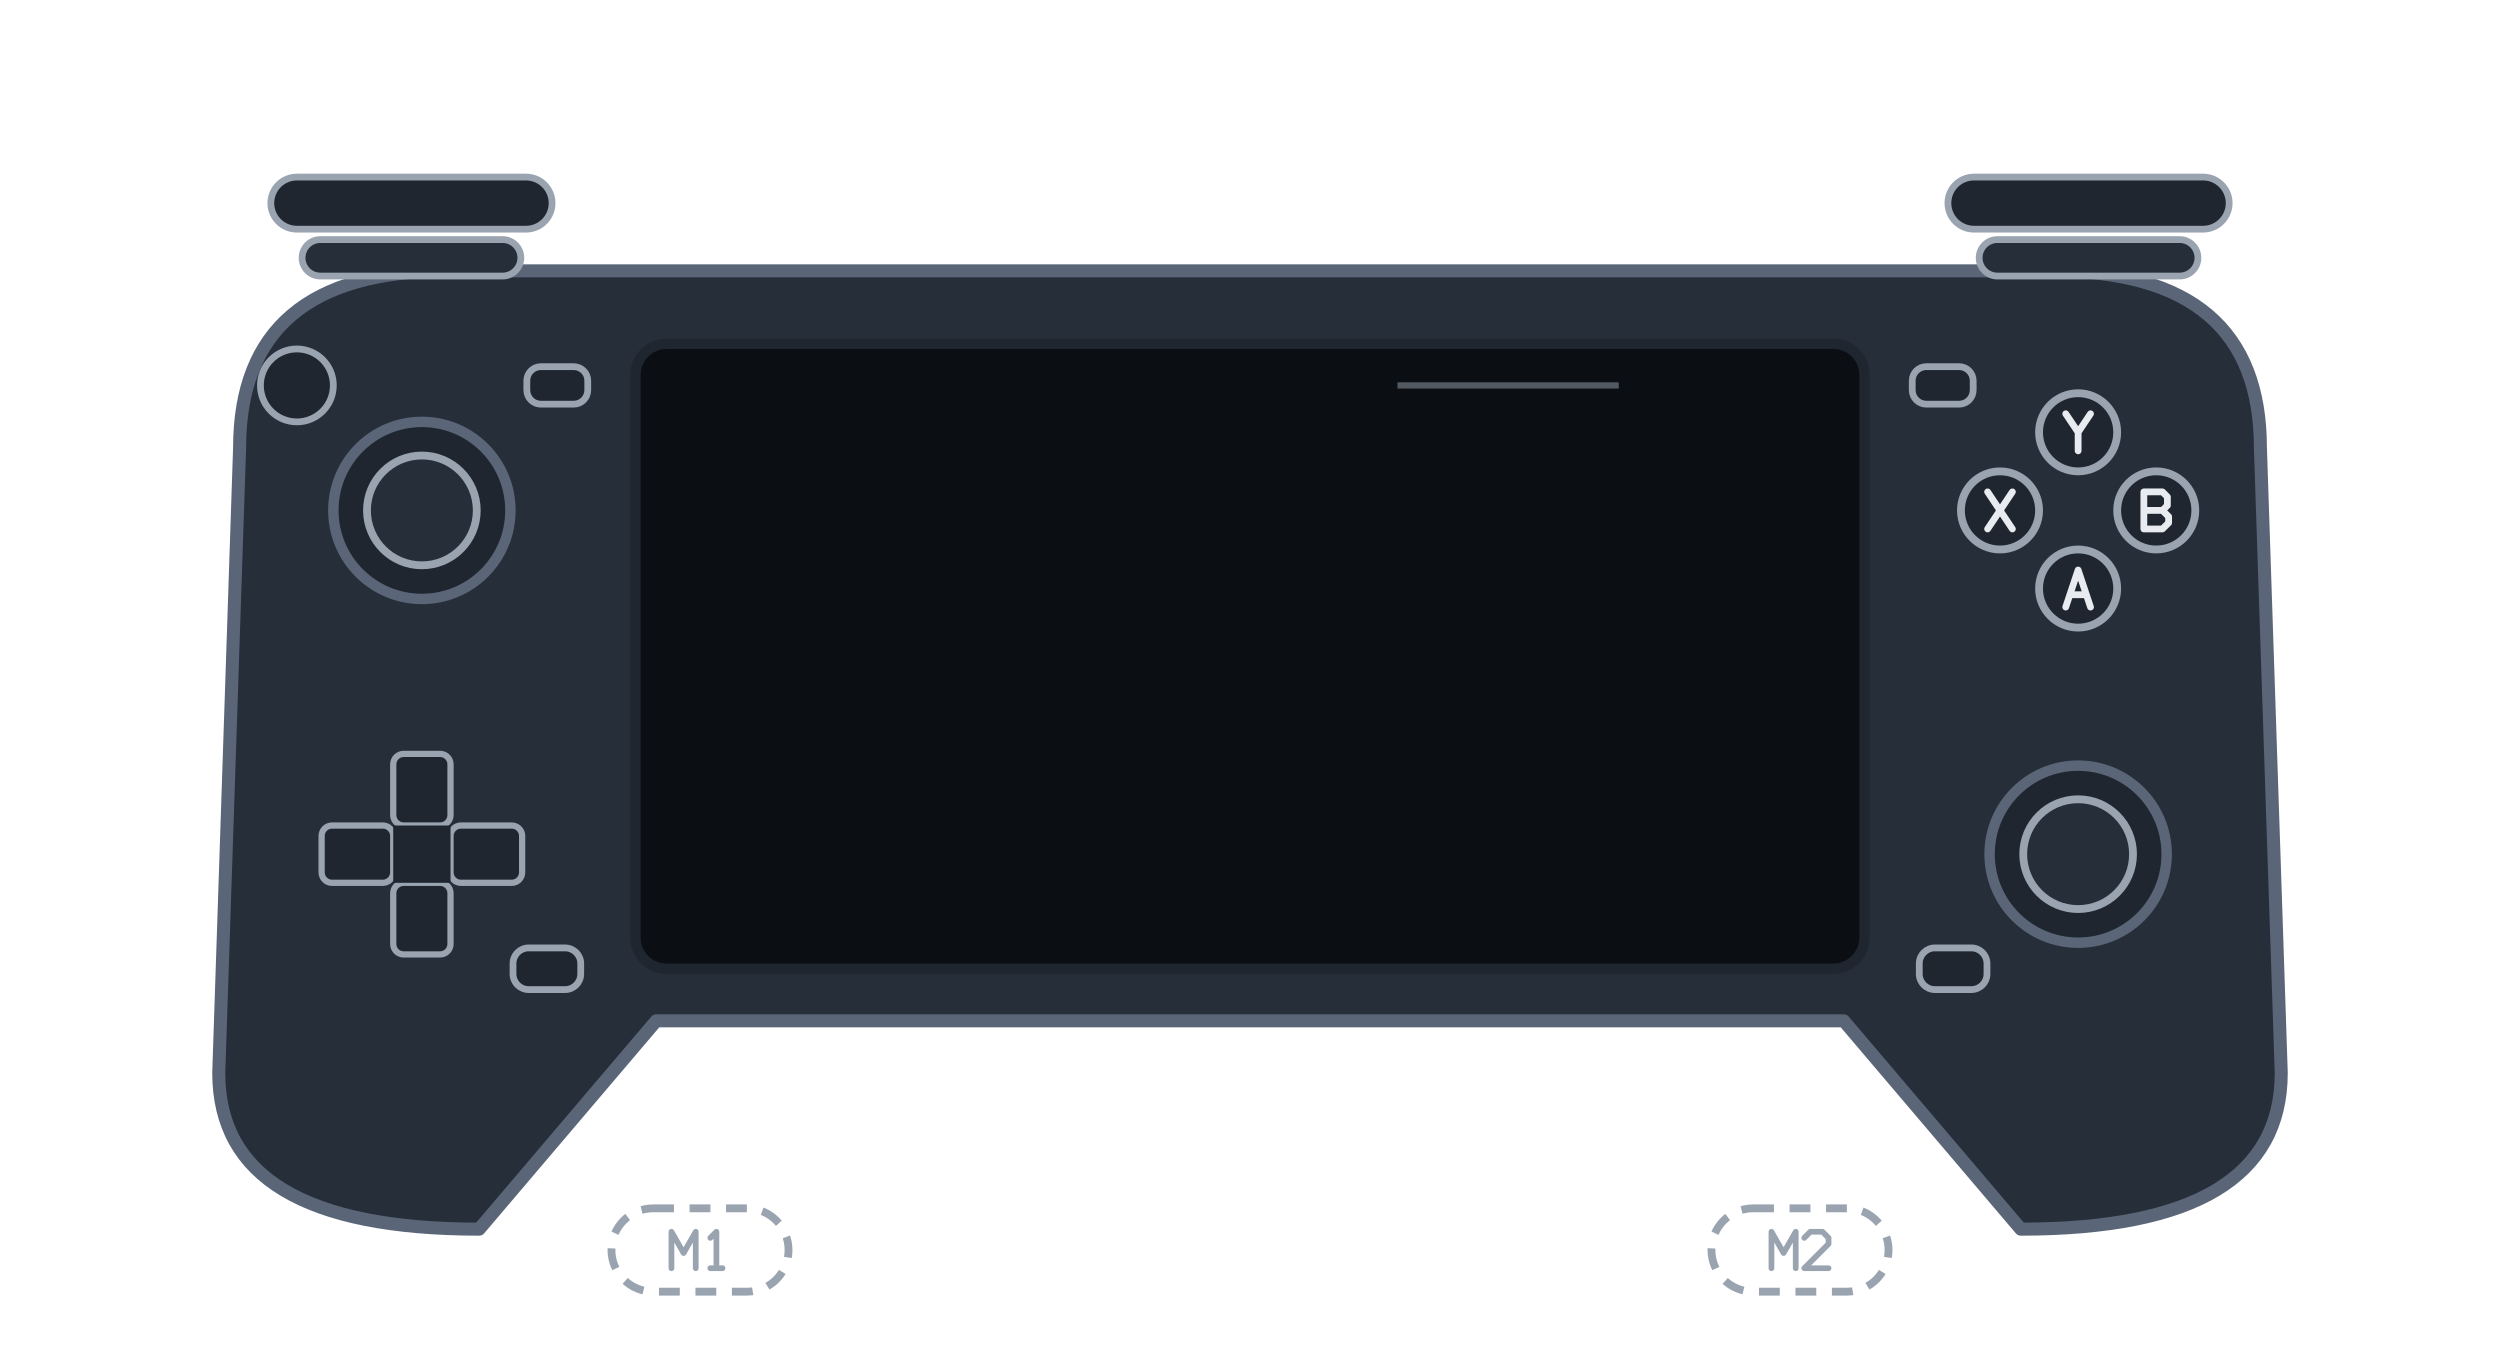
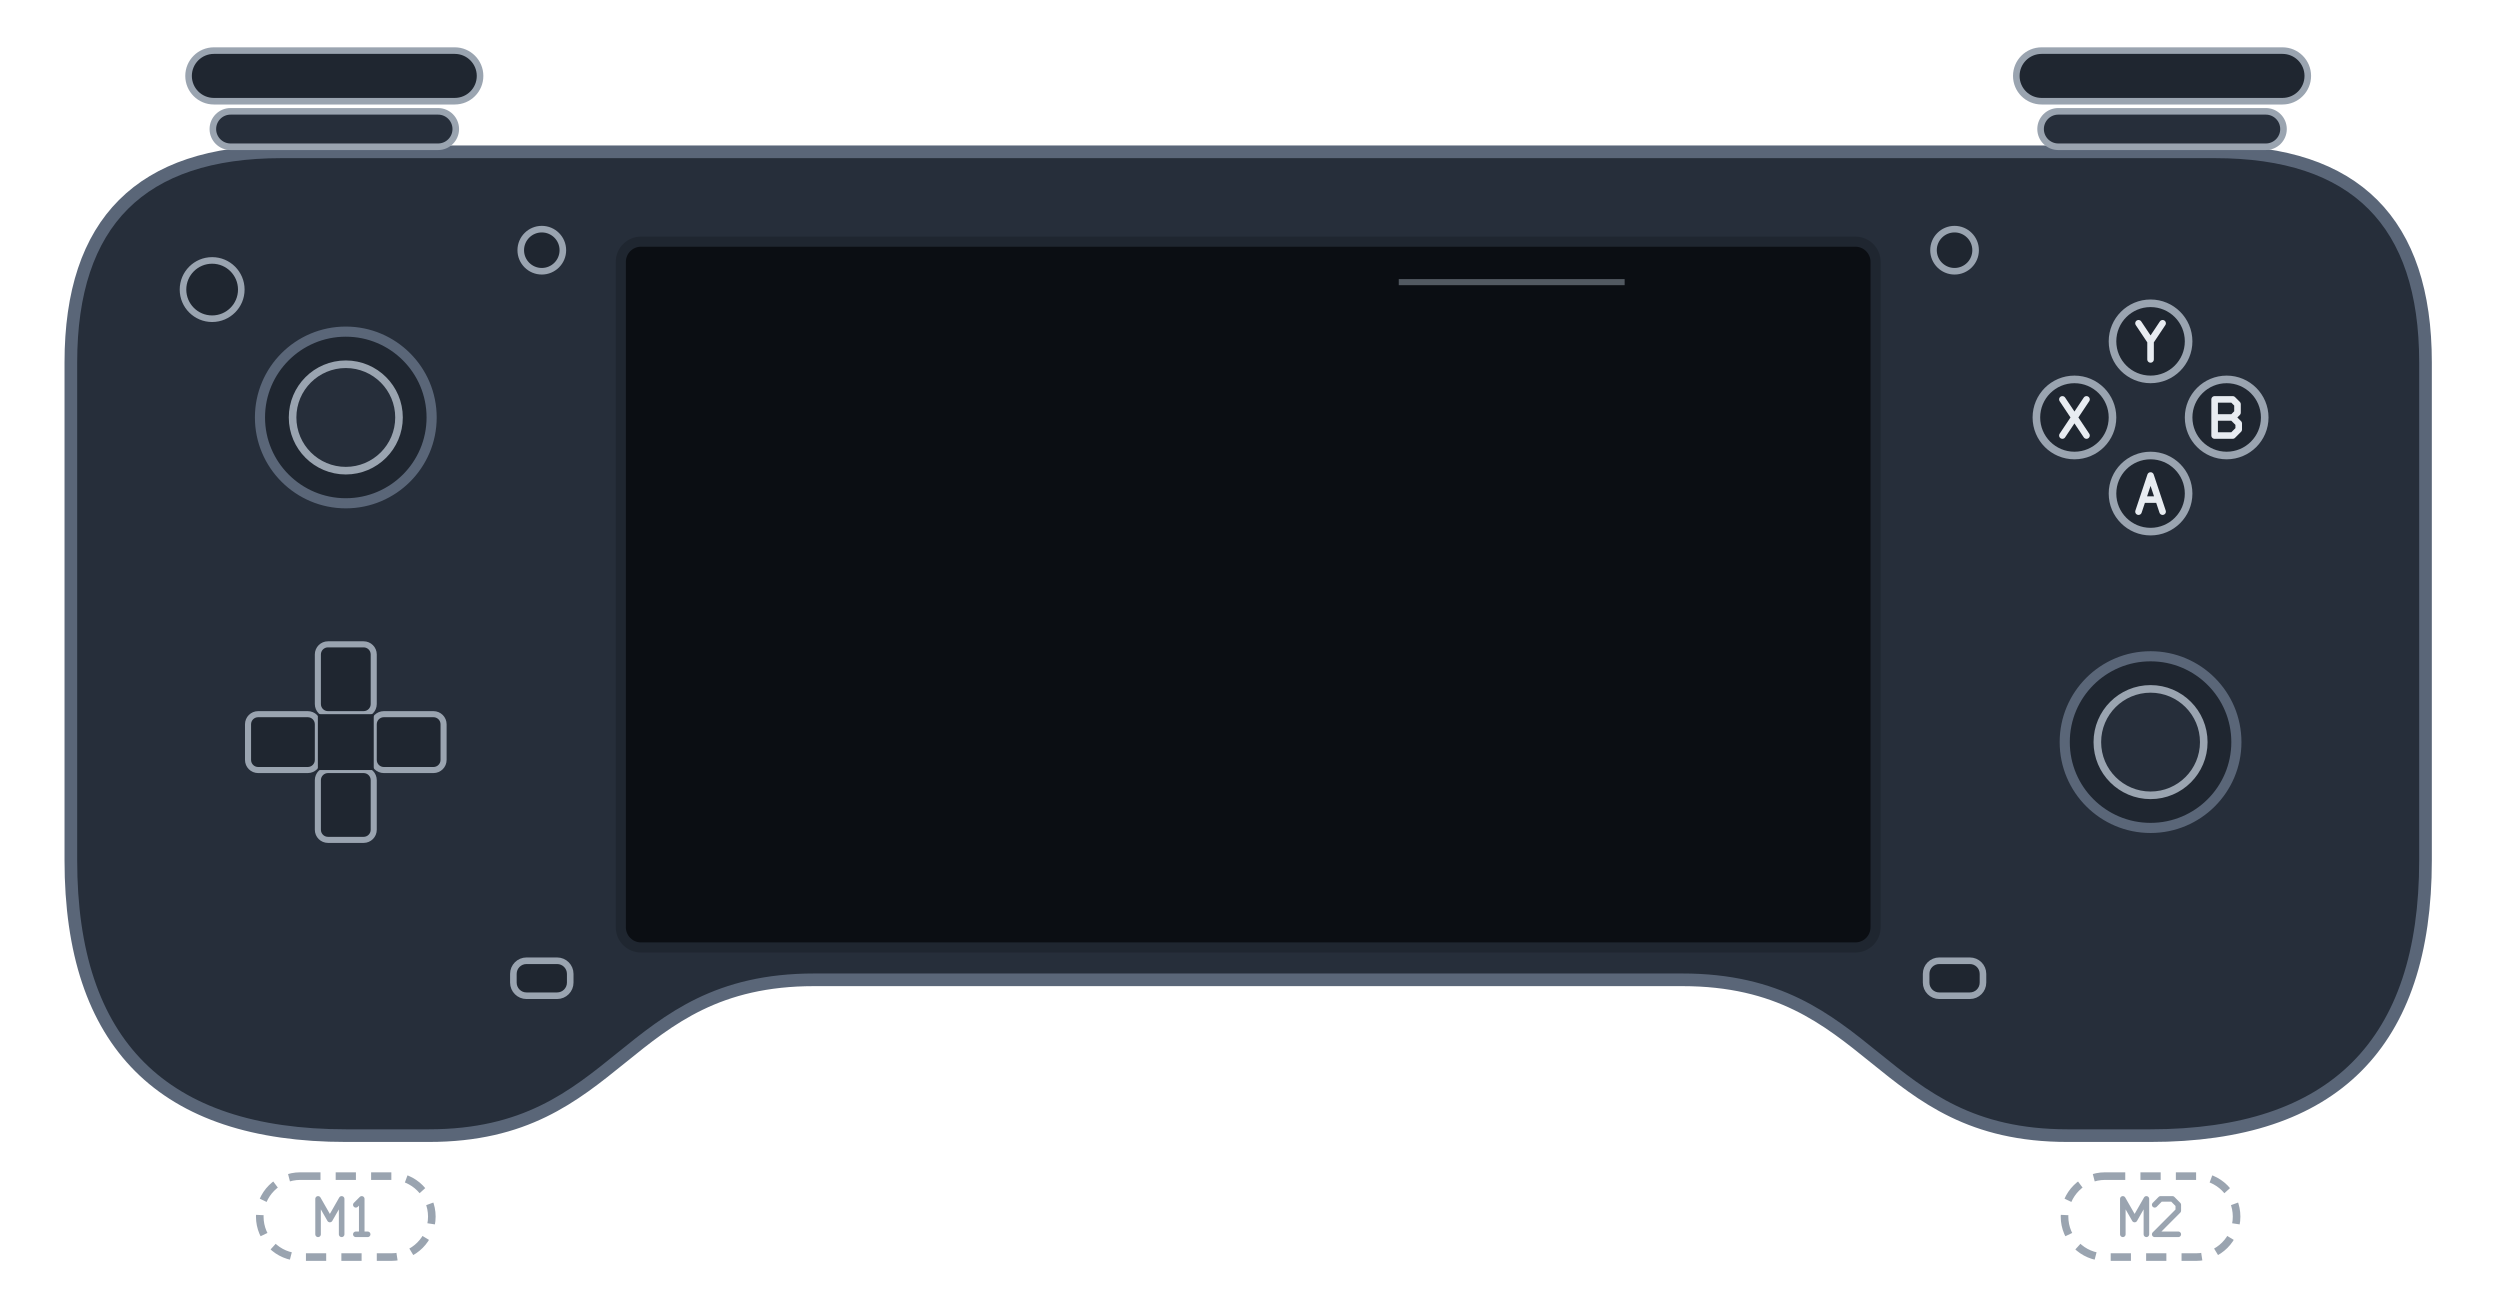
- <svg xmlns="http://www.w3.org/2000/svg" width="480" height="260" viewBox="0 0 480 260">
-   <path id="part-body" d="M86 52 H394 Q434 52 434 86 L438 206 Q438 236 388 236 L354 196 Q344 196 324 196 H156 Q136 196 126 196 L92 236 Q42 236 42 206 L46 86 Q46 52 86 52 Z" fill="#262E3A" stroke="#5A6678" stroke-width="2.5" stroke-linejoin="round" />
-   <rect id="btn-LeftTrigger" x="52" y="34" width="54" height="10" rx="5" fill="#1F2630" stroke="#9AA4B0" stroke-width="1.3" />
-   <rect id="btn-RightTrigger" x="374" y="34" width="54" height="10" rx="5" fill="#1F2630" stroke="#9AA4B0" stroke-width="1.3" />
-   <rect id="btn-LeftBumper" x="58" y="46" width="42" height="7" rx="3.5" fill="#262E3A" stroke="#9AA4B0" stroke-width="1.3" />
-   <rect id="btn-RightBumper" x="380" y="46" width="42" height="7" rx="3.5" fill="#262E3A" stroke="#9AA4B0" stroke-width="1.3" />
-   <rect id="part-screen" x="122" y="66" width="236" height="120" rx="6" fill="#0B0E13" stroke="#1F2630" stroke-width="2" />
-   <path d="M268.32 74 L310.8 74" stroke="#9AA4B0" stroke-width="1.2" opacity="0.5" />
+ <svg xmlns="http://www.w3.org/2000/svg" width="494" height="255" viewBox="0 0 494 255">
+   <path id="part-body" d="M55.6 30 H437.68 Q479.28 30 479.28 71.6 L479.28 170 Q479.28 224.4 424.88 224.4 L408.56 224.4 C370.48 224.4 370.48 193.61 332.4 193.61 H160.88 C122.8 193.61 122.8 224.4 84.72 224.4 L68.4 224.4 Q14 224.4 14 170 L14 71.6 Q14 30 55.6 30 Z" fill="#262E3A" stroke="#5A6678" stroke-width="2.5" stroke-linejoin="round" />
+   <rect id="btn-LeftTrigger" x="37.26" y="10" width="57.6" height="10" rx="5" fill="#1F2630" stroke="#9AA4B0" stroke-width="1.3" />
+   <rect id="btn-RightTrigger" x="398.42" y="10" width="57.6" height="10" rx="5" fill="#1F2630" stroke="#9AA4B0" stroke-width="1.3" />
+   <rect id="btn-LeftBumper" x="42.06" y="22" width="48" height="7" rx="3.5" fill="#262E3A" stroke="#9AA4B0" stroke-width="1.3" />
+   <rect id="btn-RightBumper" x="403.22" y="22" width="48" height="7" rx="3.5" fill="#262E3A" stroke="#9AA4B0" stroke-width="1.3" />
+   <rect id="part-screen" x="122.67" y="47.75" width="247.946" height="139.47" rx="4" fill="#0B0E13" stroke="#1F2630" stroke-width="2" />
+   <path d="M276.396 55.75 L321.027 55.75" stroke="#9AA4B0" stroke-width="1.2" opacity="0.5" />
  <g id="axis-LeftStick">
-     <circle cx="81" cy="98" r="17" fill="#1F2630" stroke="#5A6678" stroke-width="2" />
-     <circle id="btn-LeftStick" cx="81" cy="98" r="10.54" fill="#262E3A" stroke="#9AA4B0" stroke-width="1.5" />
+     <circle cx="68.33" cy="82.49" r="16.96" fill="#1F2630" stroke="#5A6678" stroke-width="2" />
+     <circle id="btn-LeftStick" cx="68.33" cy="82.49" r="10.515" fill="#262E3A" stroke="#9AA4B0" stroke-width="1.5" />
  </g>
  <g id="btn-DPad">
-     <rect id="btn-DPadUp" x="75.5" y="144.75" width="11" height="13.75" rx="2" fill="#1F2630" stroke="#9AA4B0" stroke-width="1.2" />
-     <rect id="btn-DPadDown" x="75.5" y="169.5" width="11" height="13.75" rx="2" fill="#1F2630" stroke="#9AA4B0" stroke-width="1.2" />
-     <rect id="btn-DPadLeft" x="61.75" y="158.5" width="13.75" height="11" rx="2" fill="#1F2630" stroke="#9AA4B0" stroke-width="1.2" />
-     <rect id="btn-DPadRight" x="86.5" y="158.5" width="13.75" height="11" rx="2" fill="#1F2630" stroke="#9AA4B0" stroke-width="1.2" />
-     <rect x="75.5" y="158.5" width="11" height="11" fill="#1F2630" />
+     <rect id="btn-DPadUp" x="62.81" y="127.32" width="11.04" height="13.8" rx="2" fill="#1F2630" stroke="#9AA4B0" stroke-width="1.2" />
+     <rect id="btn-DPadDown" x="62.81" y="152.16" width="11.04" height="13.8" rx="2" fill="#1F2630" stroke="#9AA4B0" stroke-width="1.2" />
+     <rect id="btn-DPadLeft" x="49.01" y="141.12" width="13.8" height="11.04" rx="2" fill="#1F2630" stroke="#9AA4B0" stroke-width="1.2" />
+     <rect id="btn-DPadRight" x="73.85" y="141.12" width="13.8" height="11.04" rx="2" fill="#1F2630" stroke="#9AA4B0" stroke-width="1.2" />
+     <rect x="62.81" y="141.12" width="11.04" height="11.04" fill="#1F2630" />
  </g>
  <g id="btn-North">
-     <circle cx="399" cy="83" r="7.5" fill="#1F2630" stroke="#9AA4B0" stroke-width="1.5" />
-     <path d="M396.62 79.44 L399.00 83.00 L401.38 79.44 M399.00 83.00 L399.00 86.56" fill="none" stroke="#E8ECF1" stroke-width="1.30" stroke-linecap="round" stroke-linejoin="round" />
+     <circle cx="424.95" cy="67.45" r="7.52" fill="#1F2630" stroke="#9AA4B0" stroke-width="1.5" />
+     <path d="M422.57 63.88 L424.95 67.45 L427.33 63.88 M424.95 67.45 L424.95 71.02" fill="none" stroke="#E8ECF1" stroke-width="1.30" stroke-linecap="round" stroke-linejoin="round" />
  </g>
  <g id="btn-East">
-     <circle cx="414" cy="98" r="7.5" fill="#1F2630" stroke="#9AA4B0" stroke-width="1.5" />
-     <path d="M411.62 94.44 L411.62 101.56 L415.19 101.56 L416.38 100.38 L416.38 99.19 L415.19 98.00 L411.62 98.00 M411.62 94.44 L415.19 94.44 L416.14 95.39 L416.14 97.05 L415.19 98.00" fill="none" stroke="#E8ECF1" stroke-width="1.30" stroke-linecap="round" stroke-linejoin="round" />
+     <circle cx="439.99" cy="82.49" r="7.52" fill="#1F2630" stroke="#9AA4B0" stroke-width="1.5" />
+     <path d="M437.61 78.92 L437.61 86.06 L441.18 86.06 L442.37 84.87 L442.37 83.68 L441.18 82.49 L437.61 82.49 M437.61 78.92 L441.18 78.92 L442.13 79.87 L442.13 81.54 L441.18 82.49" fill="none" stroke="#E8ECF1" stroke-width="1.30" stroke-linecap="round" stroke-linejoin="round" />
  </g>
  <g id="btn-South">
-     <circle cx="399" cy="113" r="7.5" fill="#1F2630" stroke="#9AA4B0" stroke-width="1.5" />
-     <path d="M396.62 116.56 L399.00 109.44 L401.38 116.56 M397.46 114.19 L400.54 114.19" fill="none" stroke="#E8ECF1" stroke-width="1.30" stroke-linecap="round" stroke-linejoin="round" />
+     <circle cx="424.95" cy="97.53" r="7.52" fill="#1F2630" stroke="#9AA4B0" stroke-width="1.5" />
+     <path d="M422.57 101.10 L424.95 93.96 L427.33 101.10 M423.40 98.72 L426.50 98.72" fill="none" stroke="#E8ECF1" stroke-width="1.30" stroke-linecap="round" stroke-linejoin="round" />
  </g>
  <g id="btn-West">
-     <circle cx="384" cy="98" r="7.5" fill="#1F2630" stroke="#9AA4B0" stroke-width="1.5" />
-     <path d="M381.62 94.44 L386.38 101.56 M386.38 94.44 L381.62 101.56" fill="none" stroke="#E8ECF1" stroke-width="1.30" stroke-linecap="round" stroke-linejoin="round" />
+     <circle cx="409.91" cy="82.49" r="7.52" fill="#1F2630" stroke="#9AA4B0" stroke-width="1.5" />
+     <path d="M407.53 78.92 L412.29 86.06 M412.29 78.92 L407.53 86.06" fill="none" stroke="#E8ECF1" stroke-width="1.30" stroke-linecap="round" stroke-linejoin="round" />
  </g>
  <g id="axis-RightStick">
-     <circle cx="399" cy="164" r="17" fill="#1F2630" stroke="#5A6678" stroke-width="2" />
-     <circle id="btn-RightStick" cx="399" cy="164" r="10.54" fill="#262E3A" stroke="#9AA4B0" stroke-width="1.5" />
+     <circle cx="424.95" cy="146.64" r="16.96" fill="#1F2630" stroke="#5A6678" stroke-width="2" />
+     <circle id="btn-RightStick" cx="424.95" cy="146.64" r="10.515" fill="#262E3A" stroke="#9AA4B0" stroke-width="1.5" />
  </g>
  <g id="btn-Guide">
-     <circle cx="57" cy="74" r="7" fill="#1F2630" stroke="#9AA4B0" stroke-width="1.3" />
+     <circle cx="41.92" cy="57.22" r="5.76" fill="#1F2630" stroke="#9AA4B0" stroke-width="1.3" />
  </g>
  <g id="btn-Select">
-     <rect x="101.15" y="70.4" width="11.7" height="7.2" rx="2.7" fill="#1F2630" stroke="#9AA4B0" stroke-width="1.3" />
+     <circle cx="107.06" cy="49.44" r="4.16" fill="#1F2630" stroke="#9AA4B0" stroke-width="1.3" />
  </g>
  <g id="btn-Start">
-     <rect x="367.15" y="70.4" width="11.7" height="7.2" rx="2.7" fill="#1F2630" stroke="#9AA4B0" stroke-width="1.3" />
+     <circle cx="386.22" cy="49.44" r="4.16" fill="#1F2630" stroke="#9AA4B0" stroke-width="1.3" />
  </g>
  <g id="btn-Keyboard">
-     <rect x="98.5" y="182" width="13" height="8" rx="3" fill="#1F2630" stroke="#9AA4B0" stroke-width="1.3" />
+     <rect x="101.444" y="189.844" width="11.232" height="6.912" rx="2.592" fill="#1F2630" stroke="#9AA4B0" stroke-width="1.3" />
  </g>
  <g id="btn-QuickAccess">
-     <rect x="368.5" y="182" width="13" height="8" rx="3" fill="#1F2630" stroke="#9AA4B0" stroke-width="1.3" />
+     <rect x="380.604" y="189.844" width="11.232" height="6.912" rx="2.592" fill="#1F2630" stroke="#9AA4B0" stroke-width="1.3" />
  </g>
  <g id="btn-LeftPaddle1">
-     <rect x="117.4" y="232" width="34" height="16" rx="8" fill="none" stroke="#9AA4B0" stroke-width="1.5" stroke-dasharray="4 3" />
-     <path d="M128.92 243.50 L128.92 236.50 L131.25 240.58 L133.58 236.50 L133.58 243.50 M136.38 237.67 L137.55 236.50 L137.55 243.50 M136.38 243.50 L138.72 243.50" fill="none" stroke="#9AA4B0" stroke-width="1.10" stroke-linecap="round" stroke-linejoin="round" />
+     <rect x="51.33" y="232.4" width="34" height="16" rx="8" fill="none" stroke="#9AA4B0" stroke-width="1.5" stroke-dasharray="4 3" />
+     <path d="M62.85 243.90 L62.85 236.90 L65.18 240.98 L67.51 236.90 L67.51 243.90 M70.31 238.07 L71.48 236.90 L71.48 243.90 M70.31 243.90 L72.65 243.90" fill="none" stroke="#9AA4B0" stroke-width="1.10" stroke-linecap="round" stroke-linejoin="round" />
  </g>
  <g id="btn-RightPaddle1">
-     <rect x="328.6" y="232" width="34" height="16" rx="8" fill="none" stroke="#9AA4B0" stroke-width="1.5" stroke-dasharray="4 3" />
-     <path d="M340.12 243.50 L340.12 236.50 L342.45 240.58 L344.78 236.50 L344.78 243.50 M346.42 237.67 L347.58 236.50 L349.92 236.50 L351.08 237.67 L351.08 238.83 L346.42 243.50 L351.08 243.50" fill="none" stroke="#9AA4B0" stroke-width="1.10" stroke-linecap="round" stroke-linejoin="round" />
+     <rect x="407.95" y="232.4" width="34" height="16" rx="8" fill="none" stroke="#9AA4B0" stroke-width="1.5" stroke-dasharray="4 3" />
+     <path d="M419.47 243.90 L419.47 236.90 L421.80 240.98 L424.13 236.90 L424.13 243.90 M425.77 238.07 L426.93 236.90 L429.27 236.90 L430.43 238.07 L430.43 239.23 L425.77 243.90 L430.43 243.90" fill="none" stroke="#9AA4B0" stroke-width="1.10" stroke-linecap="round" stroke-linejoin="round" />
  </g>
</svg>
